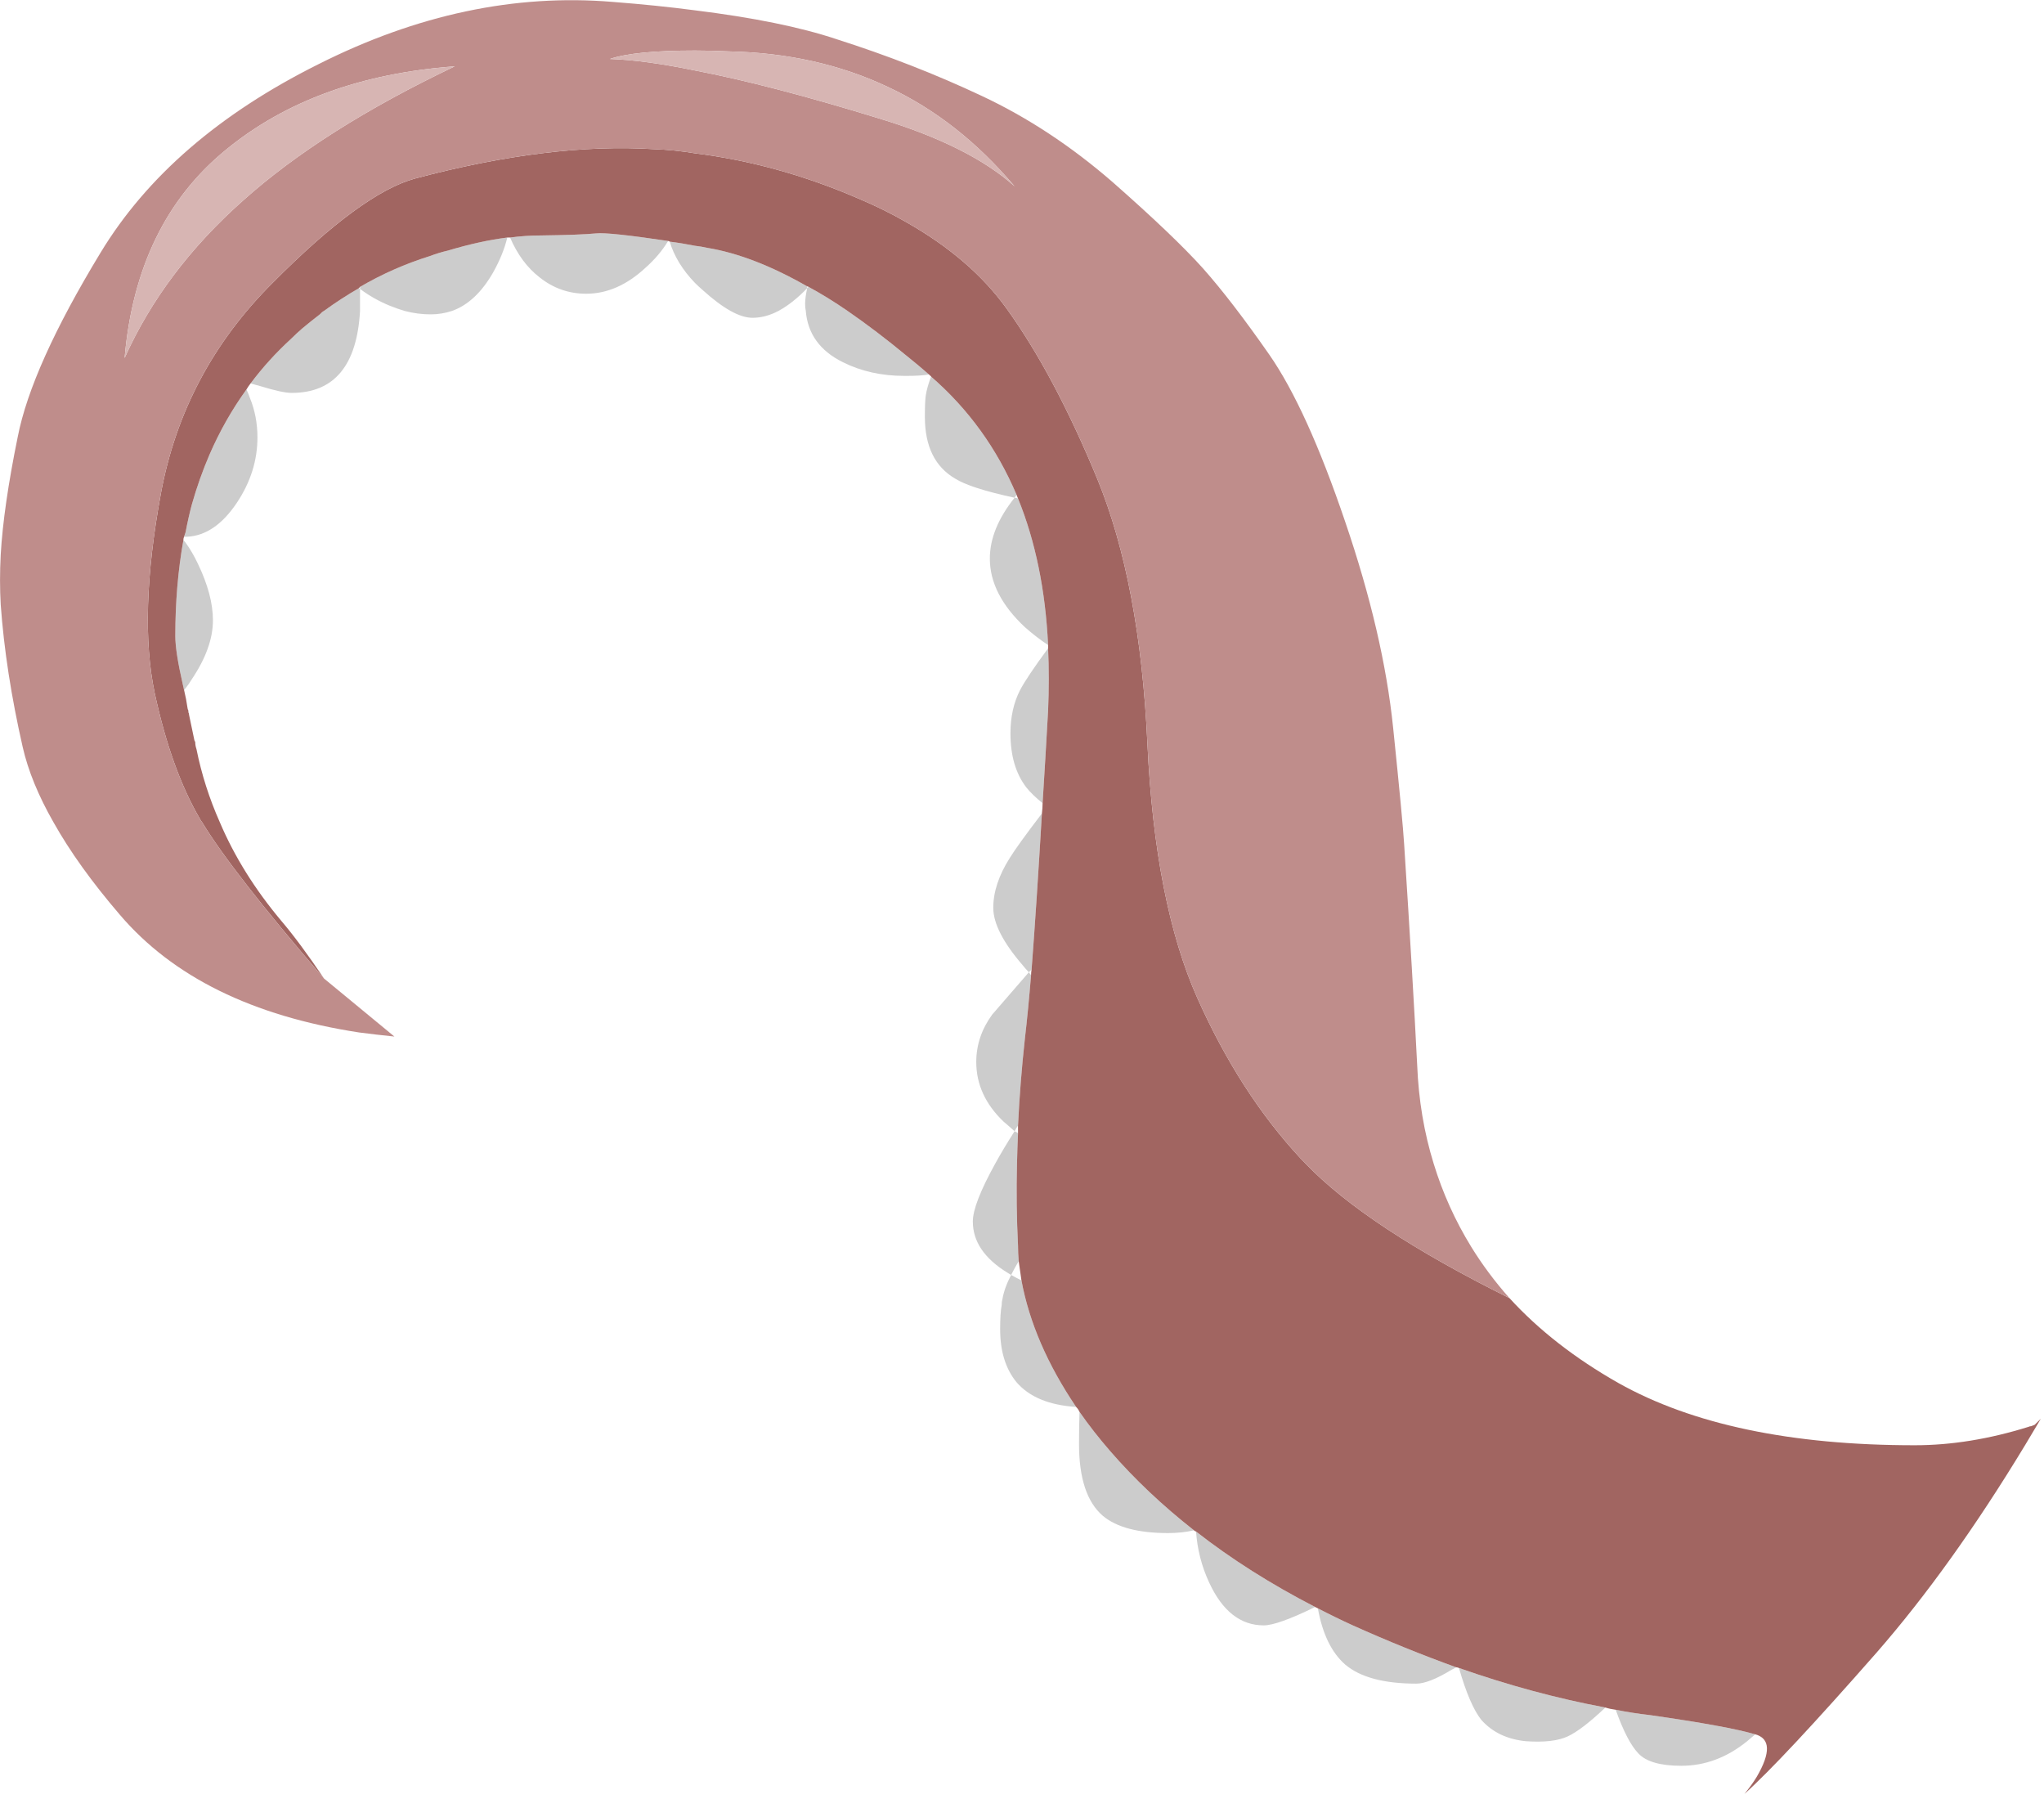
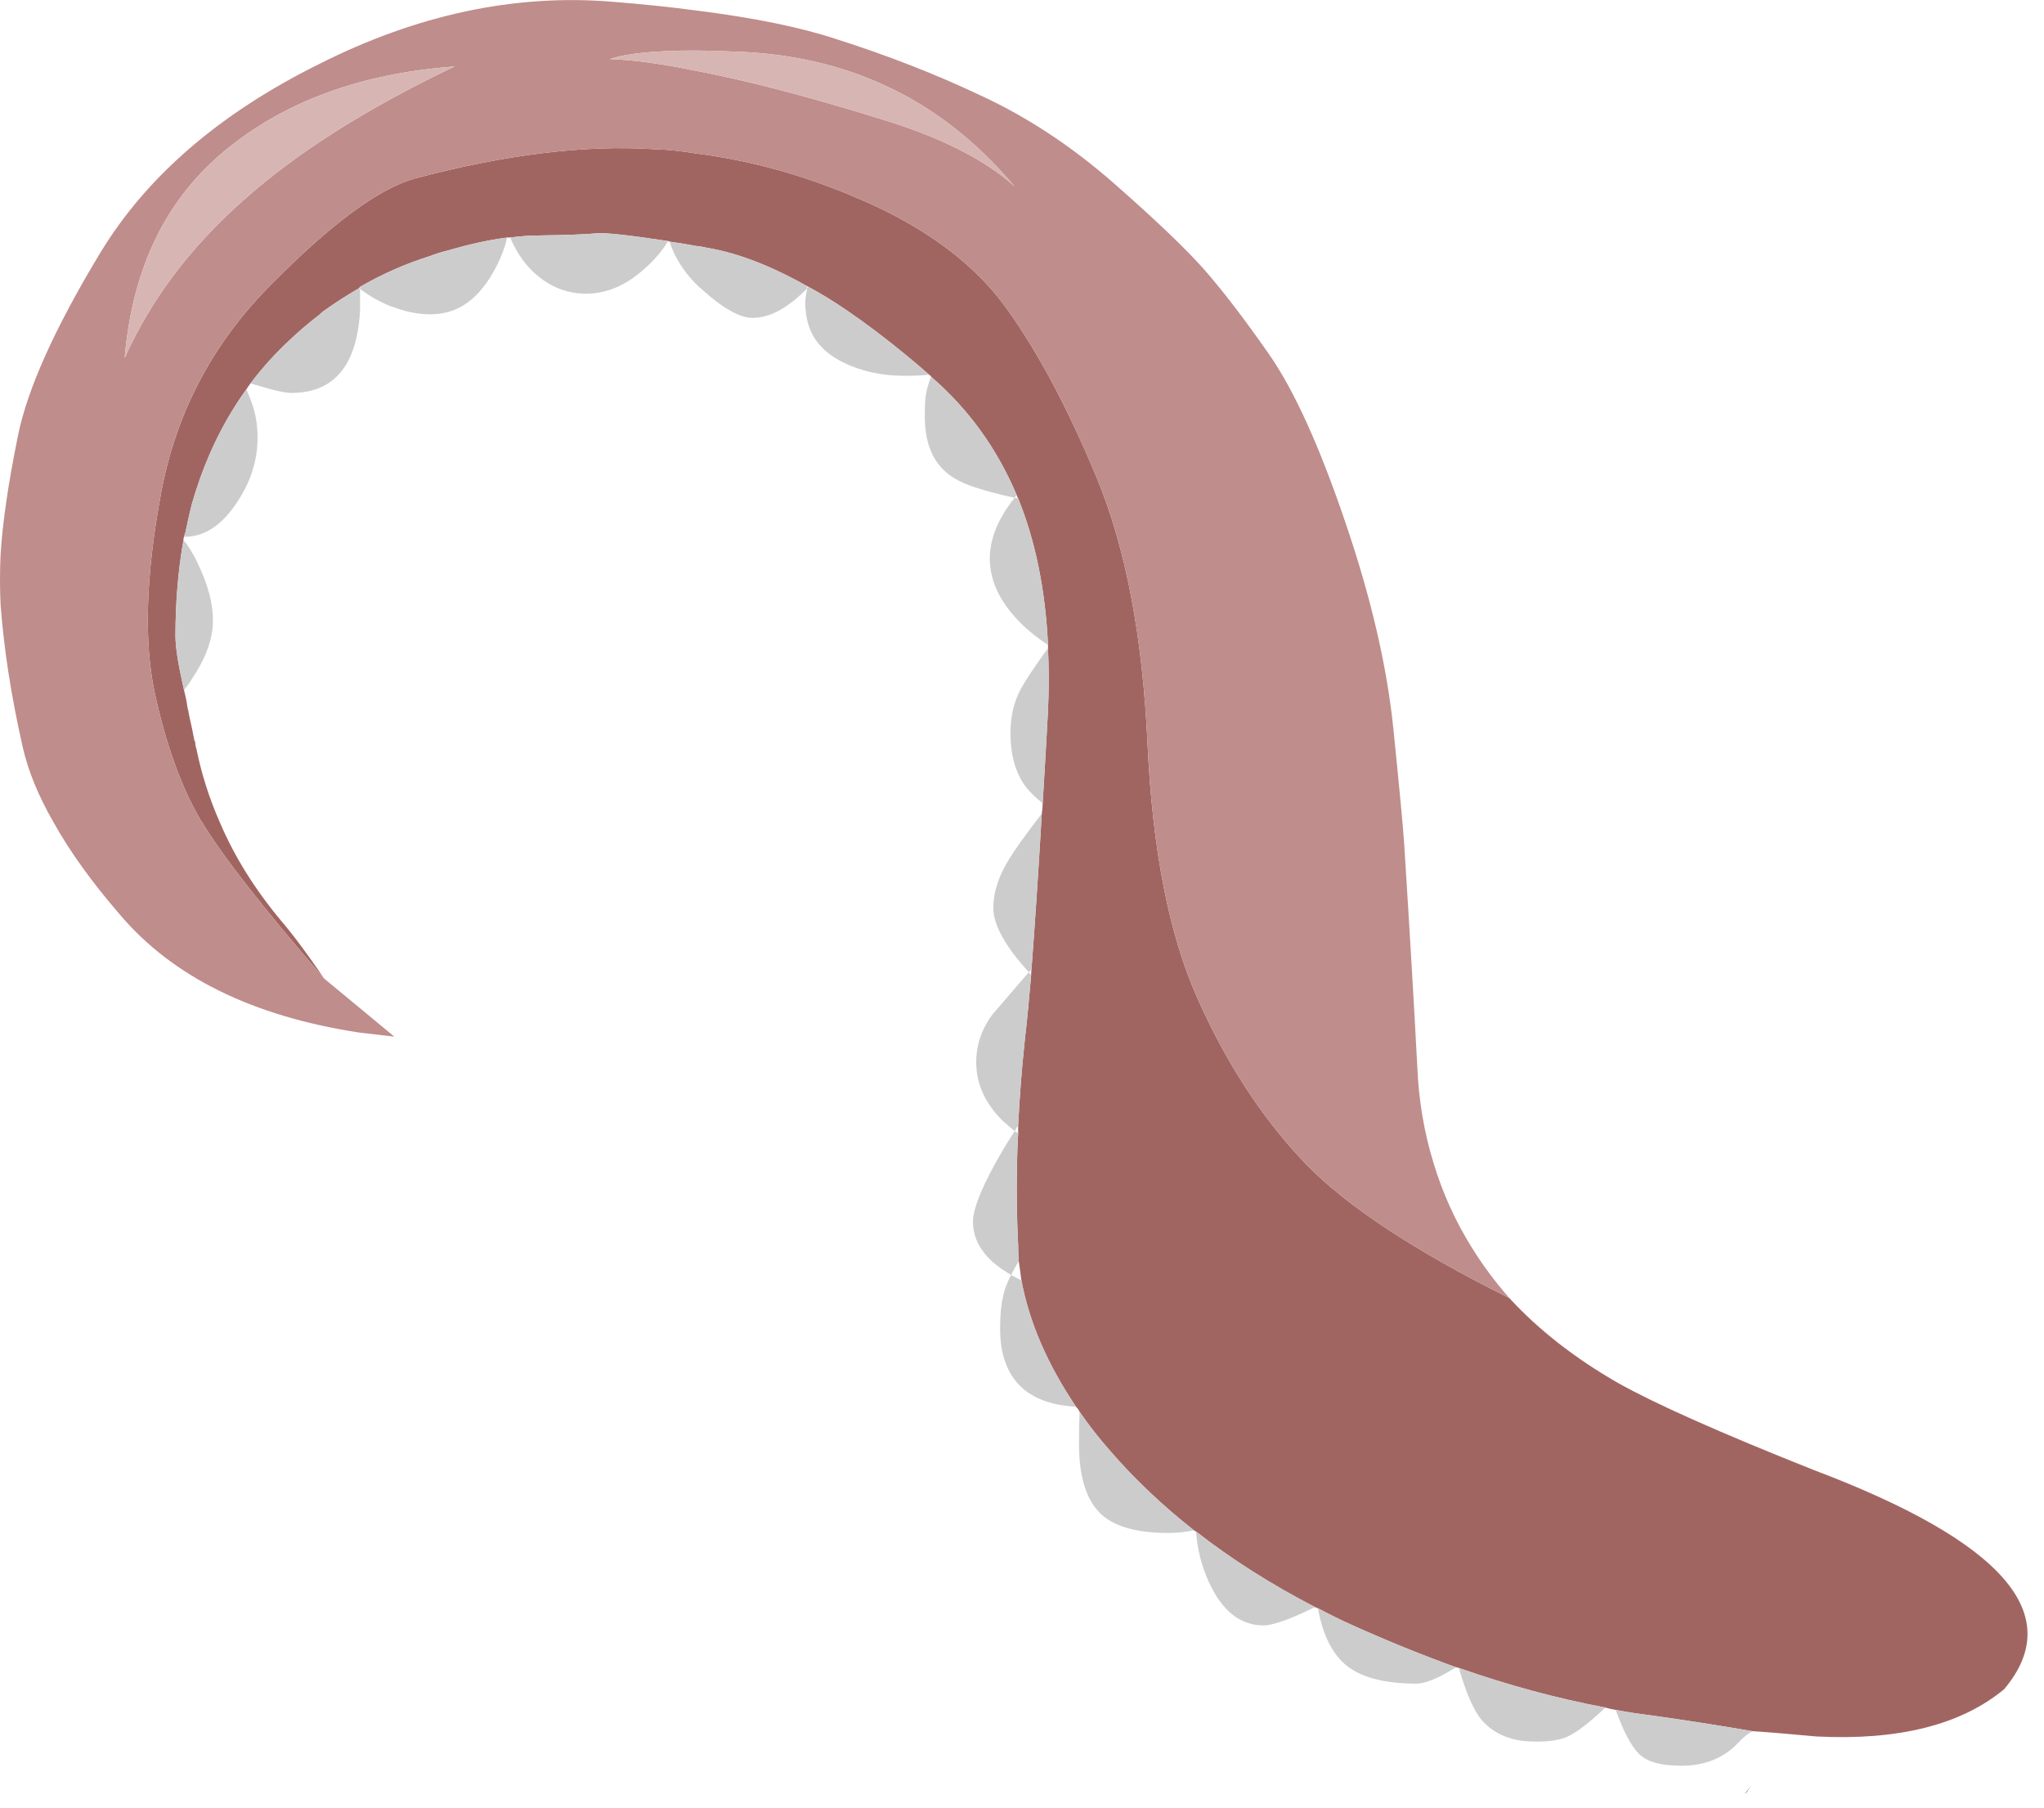
<svg xmlns="http://www.w3.org/2000/svg" xmlns:xlink="http://www.w3.org/1999/xlink" version="1.1" preserveAspectRatio="none" x="0px" y="0px" width="346px" height="306px" viewBox="0 0 346 306">
  <defs>
    <g id="Layer0_0_FILL">
-       <path fill="#CCCCCC" stroke="none" d=" M 1061.75 573.55 Q 1065.1 582.9 1068.35 586.25 1071.7 589.85 1080.85 589.85 1091.2 589.85 1100 582.7 1101.2 581.7 1102.35 580.7 1094.4 578.35 1071.7 575.1 1066.75 574.55 1061.75 573.55 M 1022.7 576.55 Q 1027.5 581.9 1035.65 582.7 1043.6 583.25 1047.8 581.3 1051.95 579.35 1058.75 572.9 1037.65 568.95 1016.15 561.4 1019.3 572.35 1022.7 576.55 M 983.05 560.4 Q 989.6 565.95 1003.75 565.95 1007.35 565.95 1013.95 561.95 1014.55 561.6 1015.35 561.2 1000.4 555.8 985.25 549 980.1 546.65 975.1 544.05 977.1 555.2 983.05 560.4 M 931.5 522.15 Q 935.45 522.15 939.05 521.35 925.3 510.55 914.75 498.4 909.75 492.65 905.75 486.9 905.6 491.45 905.6 496.25 905.6 511.2 912.55 517.15 918.55 522.15 931.5 522.15 M 939.65 521.7 Q 940.2 529.5 943.45 536.5 949.2 549 959.35 549 963.35 549 974.3 543.65 955 533.7 939.65 521.7 M 888.85 448.65 Q 887.25 447.85 885.85 447.05 883.85 450.85 883.3 454.2 883.1 454.8 883.1 455.8 882.65 458.2 882.65 462.8 882.65 472.5 887.45 478.3 893 484.7 904.75 485.45 892.25 466.95 888.85 448.65 M 887.85 405.8 Q 887.25 405.4 886.85 405.25 883.55 410.4 881.2 414.7 874.7 426.45 874.7 431.5 874.7 440.25 884.85 446.45 885.25 446.65 885.85 447.05 886.85 445.05 888.05 443.05 887.85 440.7 887.85 438.5 887.25 426.6 887.55 414.7 887.65 410.25 887.85 405.8 M 880.3 371.35 Q 875.7 377.7 875.7 385.1 875.7 394.85 883.65 402.45 885.25 403.8 886.85 405.25 887.25 404.4 887.85 403.6 888.45 391.1 889.85 378.3 890.8 370.15 891.65 359.8 891.25 359.4 891 359 880.65 370.95 880.3 371.35 M 885.45 325.75 Q 880.65 333.3 880.65 340.25 880.65 347.05 889.25 357 890.05 358 891 359 891.45 358.6 891.8 358.2 893.25 339.25 894.8 312.8 887.65 322.15 885.45 325.75 M 886.85 220.95 Q 879.65 229.95 879.65 238.65 879.65 249.05 889.85 258.6 893.25 261.6 896.6 263.8 895.45 239.85 887.85 221.15 887.25 220.95 886.85 220.95 M 896.6 282.9 Q 897 273.55 896.6 264.75 890.45 273.1 888.45 276.9 885.65 282.35 885.65 289.5 885.65 299.2 890.25 305.2 892 307.4 895 309.8 895.8 297.25 896.6 282.9 M 653.6 256.6 Q 653.6 249.25 649.2 240.1 647.65 236.85 645.85 234.3 645.45 233.7 645 233.3 642.65 246.45 642.65 261.2 642.65 265.75 644.85 275.35 645 276.1 645.2 276.9 645.45 276.55 645.65 276.35 646.65 275.1 647.45 273.75 653.6 264.6 653.6 256.6 M 765.1 144.05 Q 760.4 144.5 748.8 144.65 744.6 144.65 740.05 145.25 743.25 152.65 748.6 156.8 754.6 161.6 762.2 161.6 771.35 161.6 779.5 154 783.5 150.45 786.05 146.25 768.55 143.65 765.1 144.05 M 721.95 149.05 Q 719.35 149.65 716.7 150.65 706 154 696.4 159.6 696.4 160 696.4 160.2 700.4 163.2 705.2 165.15 707.35 166 709.35 166.6 713.15 167.6 716.95 167.6 720.15 167.6 723.15 166.6 730.1 164.15 735.1 155.45 738.05 150.2 739.25 145.25 731.3 146.25 721.95 149.05 M 664.35 191.9 Q 663.95 190.7 663.35 189.45 657 198.25 652.6 208.4 649.6 215.35 647.45 222.95 646.45 226.7 645.65 230.95 645.45 231.5 645.2 232.3 645.65 232.3 646 232.3 654.2 231.95 660.6 222.35 666.55 213.4 666.55 203.4 666.55 197.25 664.35 191.9 M 676.3 174.75 Q 669.75 180.75 664.55 187.7 665.95 188.1 667.3 188.45 673.75 190.45 676.5 190.45 695.05 190.45 696.4 166.6 696.4 164.8 696.4 163 696.4 161.6 696.4 160.2 696.2 160 696.05 160 690.85 163 685.9 166.6 685.25 166.95 684.7 167.6 682.1 169.6 679.7 171.6 677.9 173.15 676.3 174.75 M 862.55 185.7 Q 861.35 188.9 861 191.25 860.75 192.9 860.75 197.45 860.75 210.2 869.5 215.35 873.9 218.15 886.85 220.95 887.05 220.55 887.45 220.15 878.85 199.85 862.55 185.7 M 826.5 160 Q 825.9 162.8 825.9 164.6 825.9 165.6 826.1 166.6 826.9 176.55 836.85 181.5 844.85 185.5 854.75 185.5 855.2 185.5 855.55 185.5 859.35 185.5 861.95 185.1 858.75 182.3 855.55 179.75 846.6 172.35 838.25 166.6 832.45 162.6 826.9 159.6 826.7 159.8 826.5 160 M 810.6 168.6 Q 814.35 168.6 818.15 166.6 822.3 164.35 826.5 160 826.5 159.6 826.5 159.45 810.75 150.45 797.45 148.25 795.65 147.85 793.85 147.65 789.85 146.85 786.5 146.45 788.45 152.85 793.85 158.45 794.85 159.45 796 160.45 800.6 164.6 804.2 166.6 807.8 168.6 810.6 168.6 Z" />
-       <path fill="#A16561" stroke="none" d=" M 826.5 159.45 Q 826.7 159.45 826.9 159.6 832.45 162.6 838.25 166.6 846.6 172.35 855.55 179.75 858.75 182.3 861.95 185.1 862.15 185.3 862.35 185.5 862.55 185.5 862.55 185.7 878.85 199.85 887.45 220.15 887.65 220.75 887.85 221.15 895.45 239.85 896.6 263.8 896.6 264.4 896.6 264.75 897 273.55 896.6 282.9 895.8 297.25 895 309.8 895 311.2 894.8 312.8 893.25 339.25 891.8 358.2 891.65 359 891.65 359.8 890.8 370.15 889.85 378.3 888.45 391.1 887.85 403.6 887.85 404.6 887.85 405.8 887.65 410.25 887.55 414.7 887.25 426.6 887.85 438.5 887.85 440.7 888.05 443.05 888.45 445.85 888.85 448.65 892.25 466.95 904.75 485.45 905.4 486.1 905.75 486.9 909.75 492.65 914.75 498.4 925.3 510.55 939.05 521.35 939.2 521.55 939.65 521.7 955 533.7 974.3 543.65 974.7 543.85 975.1 544.05 980.1 546.65 985.25 549 1000.4 555.8 1015.35 561.2 1015.7 561.2 1016.15 561.4 1037.65 568.95 1058.75 572.9 1060.15 573.35 1061.75 573.55 1066.75 574.55 1071.7 575.1 1094.4 578.35 1102.35 580.7 1108.95 582.5 1102.8 593.05 1101.35 595.45 1099.2 598.05 1110.15 588.25 1137.6 557 1159.35 532.1 1180.85 496.6 1183.05 492.85 1185.45 488.9 1184.45 489.9 1183.65 490.65 1183.05 490.9 1182.65 491.05 1182.25 491.05 1181.85 491.25 1164.7 496.6 1148.75 496.6 1094.8 496.6 1062.55 478.5 1043.6 467.75 1030.85 453.8 989.35 433.2 971.55 414.7 970.85 413.95 970.1 413.2 952.35 394.1 940.05 366.55 927.7 338.9 925.5 292.5 923.35 245.85 910.95 215.55 898.4 185.1 884.45 165.8 874.1 151.45 855.55 140.9 849 137.1 841.4 133.9 817.95 123.75 793.85 120.75 787.85 119.75 782.05 119.55 751.8 117.6 712.35 128.1 696.85 132.35 670.95 158.45 645 184.3 638.45 219.75 631.9 255.25 636.65 277.75 641.45 300.05 649.8 314.35 650 314.8 650.45 315.35 659.15 329.75 685.9 360.8 678.9 350.4 673.5 344.05 661.95 330.3 655.6 315.35 651 305 648.8 294.05 648.45 293.05 648.45 292.05 L 648.2 291.5 Q 647.65 288.7 646.65 284.1 646.65 283.7 646.45 283.35 L 646.45 282.9 Q 646.2 282.35 646.2 282.1 645.85 279.55 645.2 276.9 645 276.1 644.85 275.35 642.65 265.75 642.65 261.2 642.65 246.45 645 233.3 645 232.7 645.2 232.3 645.45 231.5 645.65 230.95 646.45 226.7 647.45 222.95 649.6 215.35 652.6 208.4 657 198.25 663.35 189.45 663.95 188.45 664.55 187.7 669.75 180.75 676.3 174.75 677.9 173.15 679.7 171.6 682.1 169.6 684.7 167.6 685.25 166.95 685.9 166.6 690.85 163 696.05 160 696.2 159.8 696.4 159.6 706 154 716.7 150.65 719.35 149.65 721.95 149.05 731.3 146.25 739.25 145.25 739.65 145.25 740.05 145.25 744.6 144.65 748.8 144.65 760.4 144.5 765.1 144.05 768.55 143.65 786.05 146.25 786.25 146.25 786.5 146.45 789.85 146.85 793.85 147.65 795.65 147.85 797.45 148.25 810.75 150.45 826.5 159.45 Z" />
-       <path fill="#BF8D8B" stroke="none" d=" M 997 287.9 Q 994.2 260.6 983.05 227.95 971.9 195.05 960.95 179.3 950 163.6 941.65 154.2 933.25 144.85 915.35 129.1 897.25 113.4 877.3 104.05 857.35 94.65 834.9 87.5 819.3 82.3 793.85 79.15 782.85 77.7 769.9 76.7 727.3 73.15 684.25 94.85 641.05 116.4 620.9 149.65 600.8 182.75 596.8 203.25 592.65 223.55 591.85 237.5 591.45 245.1 591.85 252.05 593.25 271.55 598.25 293.5 600.6 303.8 607.2 315.35 614.35 328.1 626.5 342.25 649.6 369.35 696.05 376.5 701 377.15 706.4 377.7 695.25 368.55 685.9 360.8 659.15 329.75 650.45 315.35 650 314.8 649.8 314.35 641.45 300.05 636.65 277.75 631.9 255.25 638.45 219.75 645 184.3 670.95 158.45 696.85 132.35 712.35 128.1 751.8 117.6 782.05 119.55 787.85 119.75 793.85 120.75 817.95 123.75 841.4 133.9 849 137.1 855.55 140.9 874.1 151.45 884.45 165.8 898.4 185.1 910.95 215.55 923.35 245.85 925.5 292.5 927.7 338.9 940.05 366.55 952.35 394.1 970.1 413.2 970.85 413.95 971.55 414.7 989.35 433.2 1030.85 453.8 1024.5 446.65 1019.7 438.85 1012.7 427.45 1008.8 414.7 1004.6 401.15 1004 386.1 1002.75 361.2 1000.2 321.75 999.8 315 997 287.9 M 886.85 130.35 Q 873.7 118.55 847.4 110.6 815.75 100.85 793.85 96.65 779.3 93.65 769.1 93.3 776.3 90.85 793.85 90.85 798.45 90.85 803.8 91.1 829.3 91.65 850 101.45 870.5 111 886.85 130.35 M 657.35 119.75 Q 683.25 98.45 723.95 95.45 685.45 113.8 662.35 134.5 639.25 155 627.9 180.3 631.3 141.05 657.35 119.75 Z" />
-       <path fill="#D7B5B3" stroke="none" d=" M 723.95 95.45 Q 683.25 98.45 657.35 119.75 631.3 141.05 627.9 180.3 639.25 155 662.35 134.5 685.45 113.8 723.95 95.45 M 847.4 110.6 Q 873.7 118.55 886.85 130.35 870.5 111 850 101.45 829.3 91.65 803.8 91.1 798.45 90.85 793.85 90.85 776.3 90.85 769.1 93.3 779.3 93.65 793.85 96.65 815.75 100.85 847.4 110.6 Z" />
+       <path fill="#A16561" stroke="none" d=" M 172.1 83.8 Q 172.2 84.15 172.35 84.35 176.75 95.25 177.4 109.15 177.4 109.5 177.4 109.7 177.65 114.85 177.4 120.3 176.95 128.65 176.5 135.95 176.5 136.75 176.35 137.7 175.45 153.05 174.6 164.1 174.55 164.55 174.55 165 174.05 171.05 173.5 175.8 172.7 183.25 172.35 190.5 172.35 191.1 172.35 191.8 172.2 194.35 172.15 196.95 172 203.9 172.35 210.8 172.35 212.1 172.45 213.45 172.7 215.1 172.9 216.7 174.9 227.35 182.15 238.1 182.55 238.5 182.75 238.95 185.05 242.3 188 245.65 194.1 252.7 202.1 259 202.2 259.1 202.45 259.2 211.4 266.2 222.6 272 222.85 272.1 223.1 272.2 226 273.75 229 275.1 237.8 279.05 246.5 282.2 246.7 282.2 246.95 282.3 259.5 286.7 271.75 289 272.55 289.25 273.5 289.4 276.4 289.95 279.3 290.3 288.111 291.535 296.65 293 299.911 293.198 307.55 293.9 328.351 294.933 339.25 285.9 355.197 266.975 306.9 248.75 283.454 239.42 273.95 234.1 262.95 227.8 255.5 219.7 231.4 207.7 221 196.95 220.6 196.5 220.2 196.1 209.85 185 202.7 168.95 195.5 152.85 194.25 125.85 193 98.75 185.75 81.1 178.45 63.4 170.35 52.15 164.35 43.8 153.55 37.65 149.7 35.45 145.3 33.6 131.65 27.7 117.65 25.95 114.15 25.35 110.75 25.25 93.2 24.1 70.25 30.2 61.2 32.7 46.15 47.9 31.05 62.9 27.25 83.55 23.4 104.2 26.2 117.3 29 130.25 33.85 138.6 33.95 138.85 34.2 139.15 39.25 147.55 54.85 165.6 50.75 159.55 47.6 155.85 40.9 147.85 37.2 139.15 34.55 133.15 33.25 126.75 33.05 126.2 33.05 125.6 L 32.9 125.3 Q 32.6 123.65 32 121 32 120.75 31.9 120.55 L 31.9 120.3 Q 31.75 119.95 31.75 119.8 31.55 118.35 31.15 116.8 31.05 116.35 30.95 115.9 29.7 110.3 29.7 107.65 29.7 99.1 31.05 91.45 31.05 91.1 31.15 90.85 31.3 90.4 31.4 90.05 31.9 87.6 32.45 85.4 33.7 81 35.45 76.95 38 71.05 41.7 65.9 42.05 65.35 42.4 64.9 45.45 60.85 49.25 57.35 50.2 56.45 51.25 55.55 52.65 54.35 54.15 53.2 54.45 52.85 54.85 52.6 57.7 50.55 60.75 48.8 60.85 48.65 60.95 48.55 66.55 45.3 72.75 43.35 74.3 42.75 75.8 42.4 81.25 40.8 85.85 40.2 86.1 40.2 86.35 40.2 89 39.85 91.45 39.85 98.2 39.75 100.9 39.5 102.9 39.25 113.1 40.8 113.2 40.8 113.35 40.9 115.3 41.15 117.65 41.6 118.7 41.7 119.75 41.95 127.45 43.25 136.65 48.45 136.75 48.45 136.85 48.55 140.1 50.3 143.45 52.6 148.35 55.95 153.55 60.25 155.4 61.75 157.25 63.4 157.35 63.5 157.5 63.6 157.6 63.6 157.6 63.75 167.1 71.95 172.1 83.8 M 295.7 303.3 Q 296.119 302.679 296.45 302.15 295.92 302.881 295.3 303.65 295.574 303.404 295.7 303.3 Z" />
+       <path fill="#CCCCCC" stroke="none" d=" M 279.3 290.3 Q 276.4 289.95 273.5 289.4 275.45 294.8 277.35 296.75 279.3 298.85 284.6 298.85 290.65 298.852 294.35 294.85 295.552 293.581 296.65 293 288.111 291.535 279.3 290.3 M 204.65 267.8 Q 208 275.1 213.9 275.1 216.25 275.1 222.6 272 211.4 266.2 202.45 259.2 202.8 263.75 204.65 267.8 M 188 245.65 Q 185.05 242.3 182.75 238.95 182.65 241.6 182.65 244.4 182.65 253.1 186.7 256.55 190.2 259.45 197.7 259.45 200 259.45 202.1 259 194.1 252.7 188 245.65 M 171.15 215.8 Q 170 218 169.7 219.95 169.55 220.3 169.55 220.85 169.3 222.25 169.3 224.95 169.3 230.6 172.1 233.95 175.3 237.7 182.15 238.1 174.9 227.35 172.9 216.7 172 216.25 171.15 215.8 M 246.95 282.3 Q 248.8 288.7 250.8 291.1 253.55 294.25 258.3 294.7 262.95 295 265.4 293.9 267.8 292.75 271.75 289 259.5 286.7 246.95 282.3 M 245.7 282.65 Q 246.05 282.4 246.5 282.2 237.8 279.05 229 275.1 226 273.75 223.1 272.2 224.25 278.7 227.7 281.7 231.5 284.95 239.75 284.95 241.85 284.95 245.7 282.65 M 31.55 92 Q 31.3 91.65 31.05 91.45 29.7 99.1 29.7 107.65 29.7 110.3 30.95 115.9 31.05 116.35 31.15 116.8 31.3 116.6 31.4 116.45 32 115.75 32.45 114.95 36.05 109.65 36.05 105 36.05 100.7 33.5 95.4 32.6 93.5 31.55 92 M 35.45 76.95 Q 33.7 81 32.45 85.4 31.9 87.6 31.4 90.05 31.3 90.4 31.15 90.85 31.4 90.85 31.6 90.85 36.4 90.65 40.1 85.05 43.6 79.85 43.6 74.05 43.6 70.45 42.3 67.35 42.05 66.65 41.7 65.9 38 71.05 35.45 76.95 M 60.95 48.9 Q 60.85 48.8 60.75 48.8 57.7 50.55 54.85 52.6 54.45 52.85 54.15 53.2 52.65 54.35 51.25 55.55 50.2 56.45 49.25 57.35 45.45 60.85 42.4 64.9 43.25 65.15 44 65.35 47.75 66.5 49.35 66.5 60.15 66.5 60.95 52.6 60.95 51.6 60.95 50.55 60.95 49.7 60.95 48.9 M 83.45 46.15 Q 85.2 43.1 85.85 40.2 81.25 40.8 75.8 42.4 74.3 42.75 72.75 43.35 66.55 45.3 60.95 48.55 60.95 48.8 60.95 48.9 63.25 50.65 66.05 51.8 67.3 52.25 68.5 52.6 70.7 53.2 72.9 53.2 74.75 53.2 76.5 52.6 80.55 51.2 83.45 46.15 M 100.9 39.5 Q 98.2 39.75 91.45 39.85 89 39.85 86.35 40.2 88.2 44.5 91.3 46.9 94.8 49.7 99.25 49.7 104.55 49.7 109.3 45.3 111.6 43.25 113.1 40.8 102.9 39.25 100.9 39.5 M 136.85 48.55 Q 136.75 48.65 136.65 48.8 136.3 50.4 136.3 51.45 136.3 52.05 136.4 52.6 136.85 58.4 142.65 61.3 147.3 63.6 153.05 63.6 153.35 63.6 153.55 63.6 155.75 63.6 157.25 63.4 155.4 61.75 153.55 60.25 148.35 55.95 143.45 52.6 140.1 50.3 136.85 48.55 M 136.65 48.8 Q 136.65 48.55 136.65 48.45 127.45 43.25 119.75 41.95 118.7 41.7 117.65 41.6 115.3 41.15 113.35 40.9 114.5 44.6 117.65 47.9 118.2 48.45 118.9 49.05 121.55 51.45 123.65 52.6 125.75 53.8 127.4 53.8 129.55 53.8 131.8 52.6 134.2 51.3 136.65 48.8 M 171.75 191.45 Q 169.8 194.45 168.45 196.95 164.7 203.8 164.7 206.75 164.7 211.85 170.6 215.45 170.8 215.55 171.15 215.8 171.75 214.6 172.45 213.45 172.35 212.1 172.35 210.8 172 203.9 172.15 196.95 172.2 194.35 172.35 191.8 172 191.55 171.75 191.45 M 174.55 165 Q 174.3 164.8 174.15 164.55 168.15 171.5 167.95 171.75 165.25 175.45 165.25 179.75 165.25 185.4 169.9 189.85 170.8 190.6 171.75 191.45 172 190.95 172.35 190.5 172.7 183.25 173.5 175.8 174.05 171.05 174.55 165 M 176.35 137.7 Q 172.2 143.1 170.95 145.2 168.15 149.6 168.15 153.65 168.15 157.6 173.15 163.4 173.6 163.95 174.15 164.55 174.4 164.3 174.6 164.1 175.45 153.05 176.35 137.7 M 177.4 120.3 Q 177.65 114.85 177.4 109.7 173.85 114.6 172.7 116.8 171.05 119.95 171.05 124.1 171.05 129.75 173.7 133.25 174.75 134.55 176.5 135.95 176.95 128.65 177.4 120.3 M 172.35 84.35 Q 172 84.25 171.75 84.25 167.55 89.5 167.55 94.55 167.55 100.6 173.5 106.15 175.45 107.9 177.4 109.15 176.75 95.25 172.35 84.35 M 171.75 84.25 Q 171.85 84 172.1 83.8 167.1 71.95 157.6 63.75 156.9 65.6 156.7 66.95 156.55 67.9 156.55 70.55 156.55 78 161.65 81 164.2 82.6 171.75 84.25 Z" />
+       <path fill="#BF8D8B" stroke="none" d=" M 188.3 30.8 Q 177.8 21.65 166.2 16.25 154.6 10.75 141.5 6.6 132.45 3.6 117.65 1.75 111.25 0.9 103.7 0.3 78.9 -1.75 53.9 10.9 28.75 23.4 17 42.75 5.35 62 3 73.95 0.6 85.75 0.1 93.85 -0.1 98.3 0.1 102.35 0.95 113.7 3.85 126.45 5.2 132.45 9.05 139.15 13.2 146.6 20.3 154.8 33.7 170.6 60.75 174.75 63.6 175.1 66.75 175.45 60.3 170.1 54.85 165.6 39.25 147.55 34.2 139.15 33.95 138.85 33.85 138.6 29 130.25 26.2 117.3 23.4 104.2 27.25 83.55 31.05 62.9 46.15 47.9 61.2 32.7 70.25 30.2 93.2 24.1 110.75 25.25 114.15 25.35 117.65 25.95 131.65 27.7 145.3 33.6 149.7 35.45 153.55 37.65 164.35 43.8 170.35 52.15 178.45 63.4 185.75 81.1 193 98.75 194.25 125.85 195.5 152.85 202.7 168.95 209.85 185 220.2 196.1 220.6 196.5 221 196.95 231.4 207.7 255.5 219.7 251.85 215.55 249.05 211 244.95 204.4 242.7 196.95 240.25 189.1 239.9 180.3 239.15 165.85 237.7 142.9 237.45 138.95 235.85 123.2 234.2 107.3 227.7 88.3 221.2 69.15 214.85 60 208.5 50.9 203.65 45.4 198.75 39.95 188.3 30.8 M 123.45 8.7 Q 138.25 9 150.3 14.7 162.25 20.3 171.75 31.55 164.1 24.65 148.8 20.05 130.4 14.35 117.65 11.95 109.15 10.2 103.25 10 107.45 8.55 117.65 8.55 120.3 8.55 123.45 8.7 M 76.95 11.25 Q 54.6 21.9 41.15 33.95 27.7 45.85 21.1 60.6 23.05 37.75 38.25 25.35 53.3 13 76.95 11.25 Z" />
+       <path fill="#D7B5B3" stroke="none" d=" M 41.15 33.95 Q 54.6 21.9 76.95 11.25 53.3 13 38.25 25.35 23.05 37.75 21.1 60.6 27.7 45.85 41.15 33.95 M 150.3 14.7 Q 138.25 9 123.45 8.7 120.3 8.55 117.65 8.55 107.45 8.55 103.25 10 109.15 10.2 117.65 11.95 130.4 14.35 148.8 20.05 164.1 24.65 171.75 31.55 162.25 20.3 150.3 14.7 Z" />
    </g>
  </defs>
-   <g transform="matrix( 0.5817719, 0, 0, 0.5817719, -344.2,-44.3) ">
+   <g transform="matrix( 1, 0, 0, 1, 0,0) ">
    <use xlink:href="#Layer0_0_FILL" />
  </g>
</svg>
